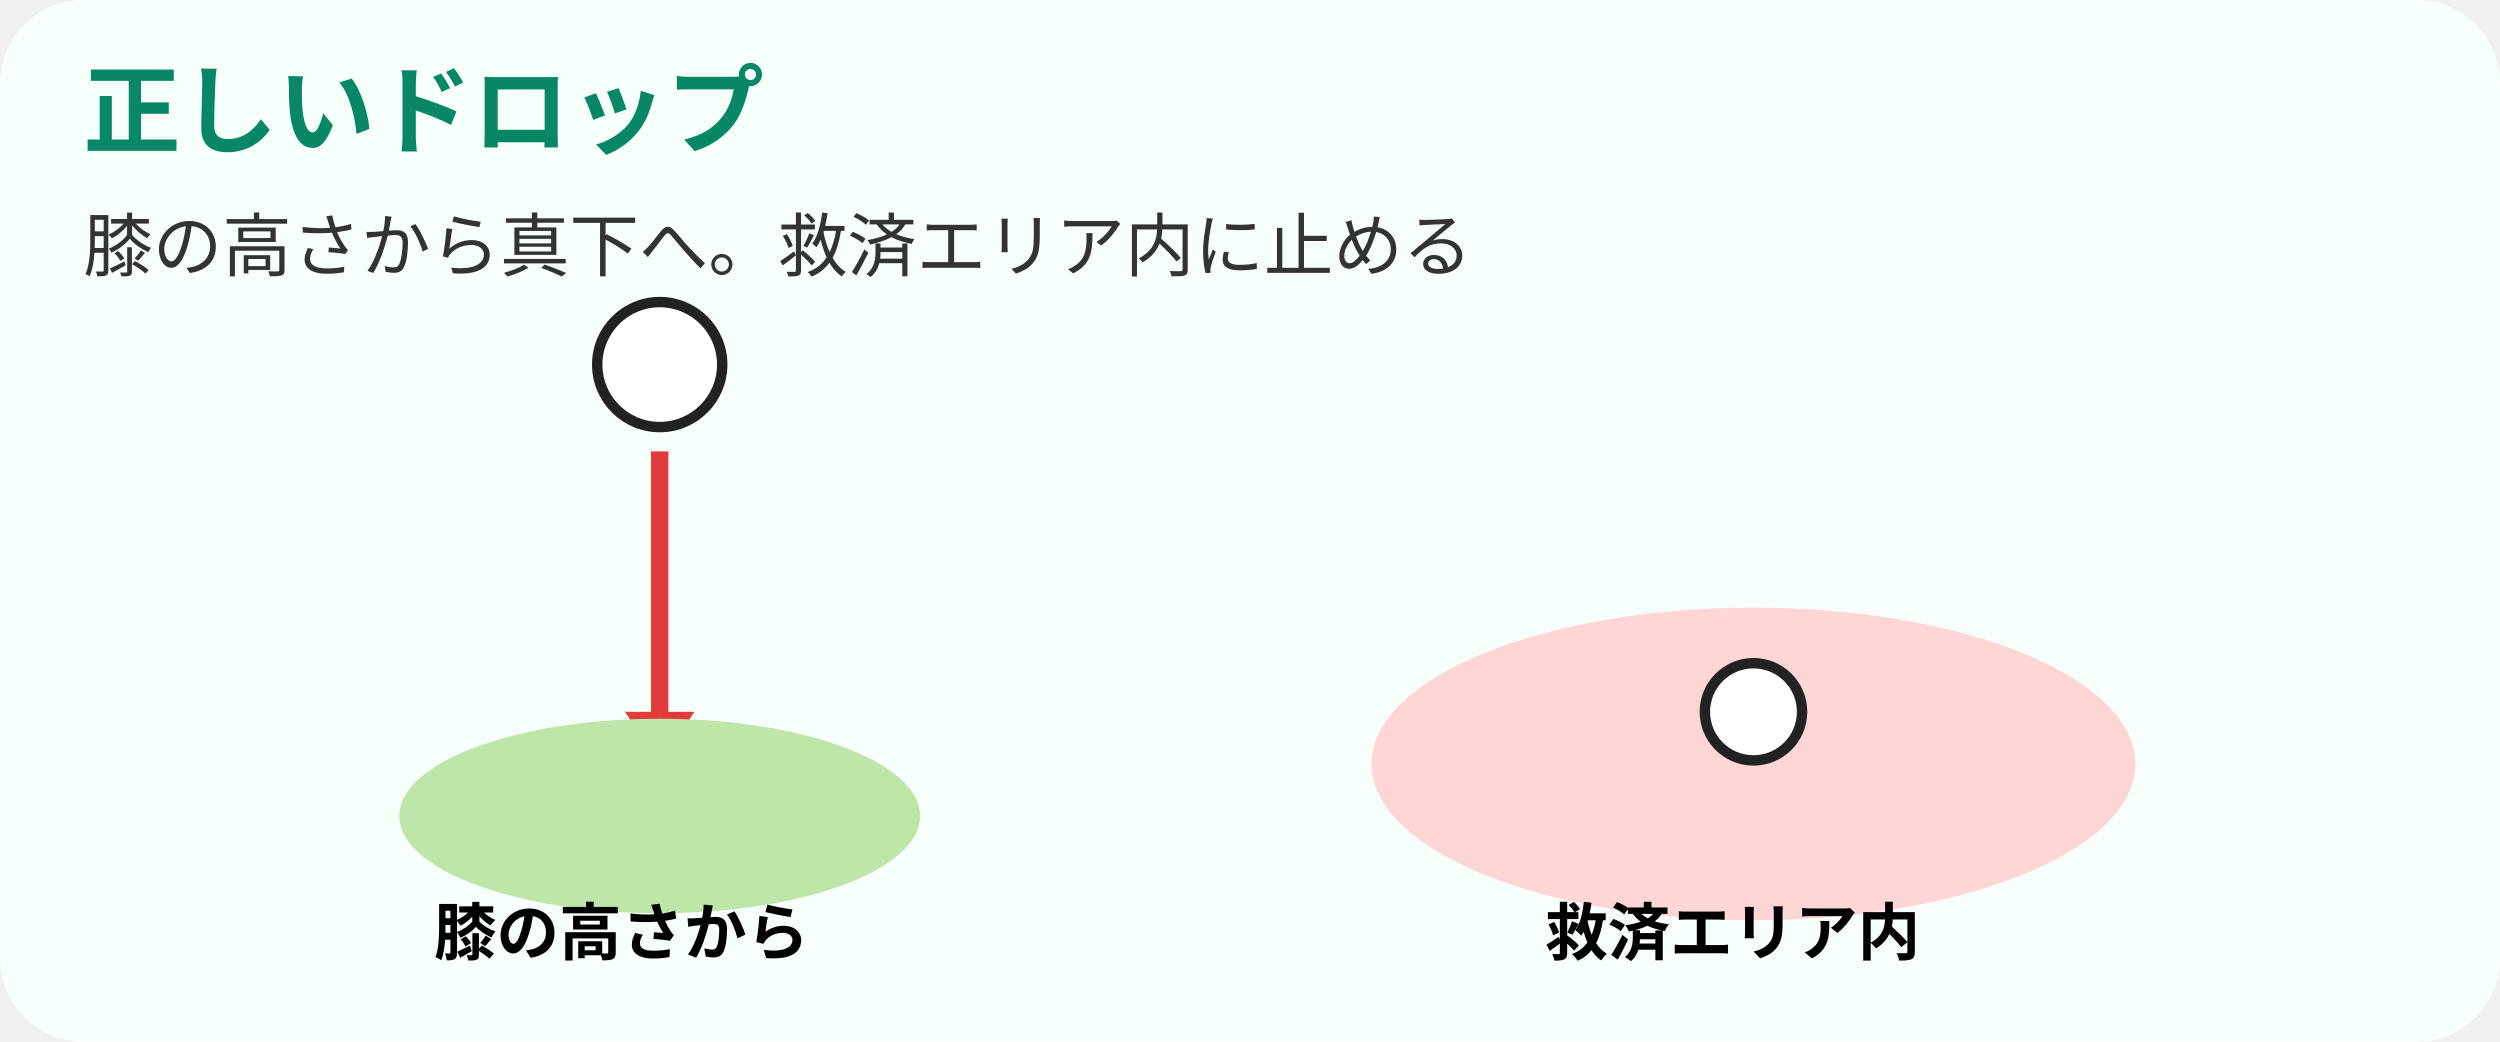
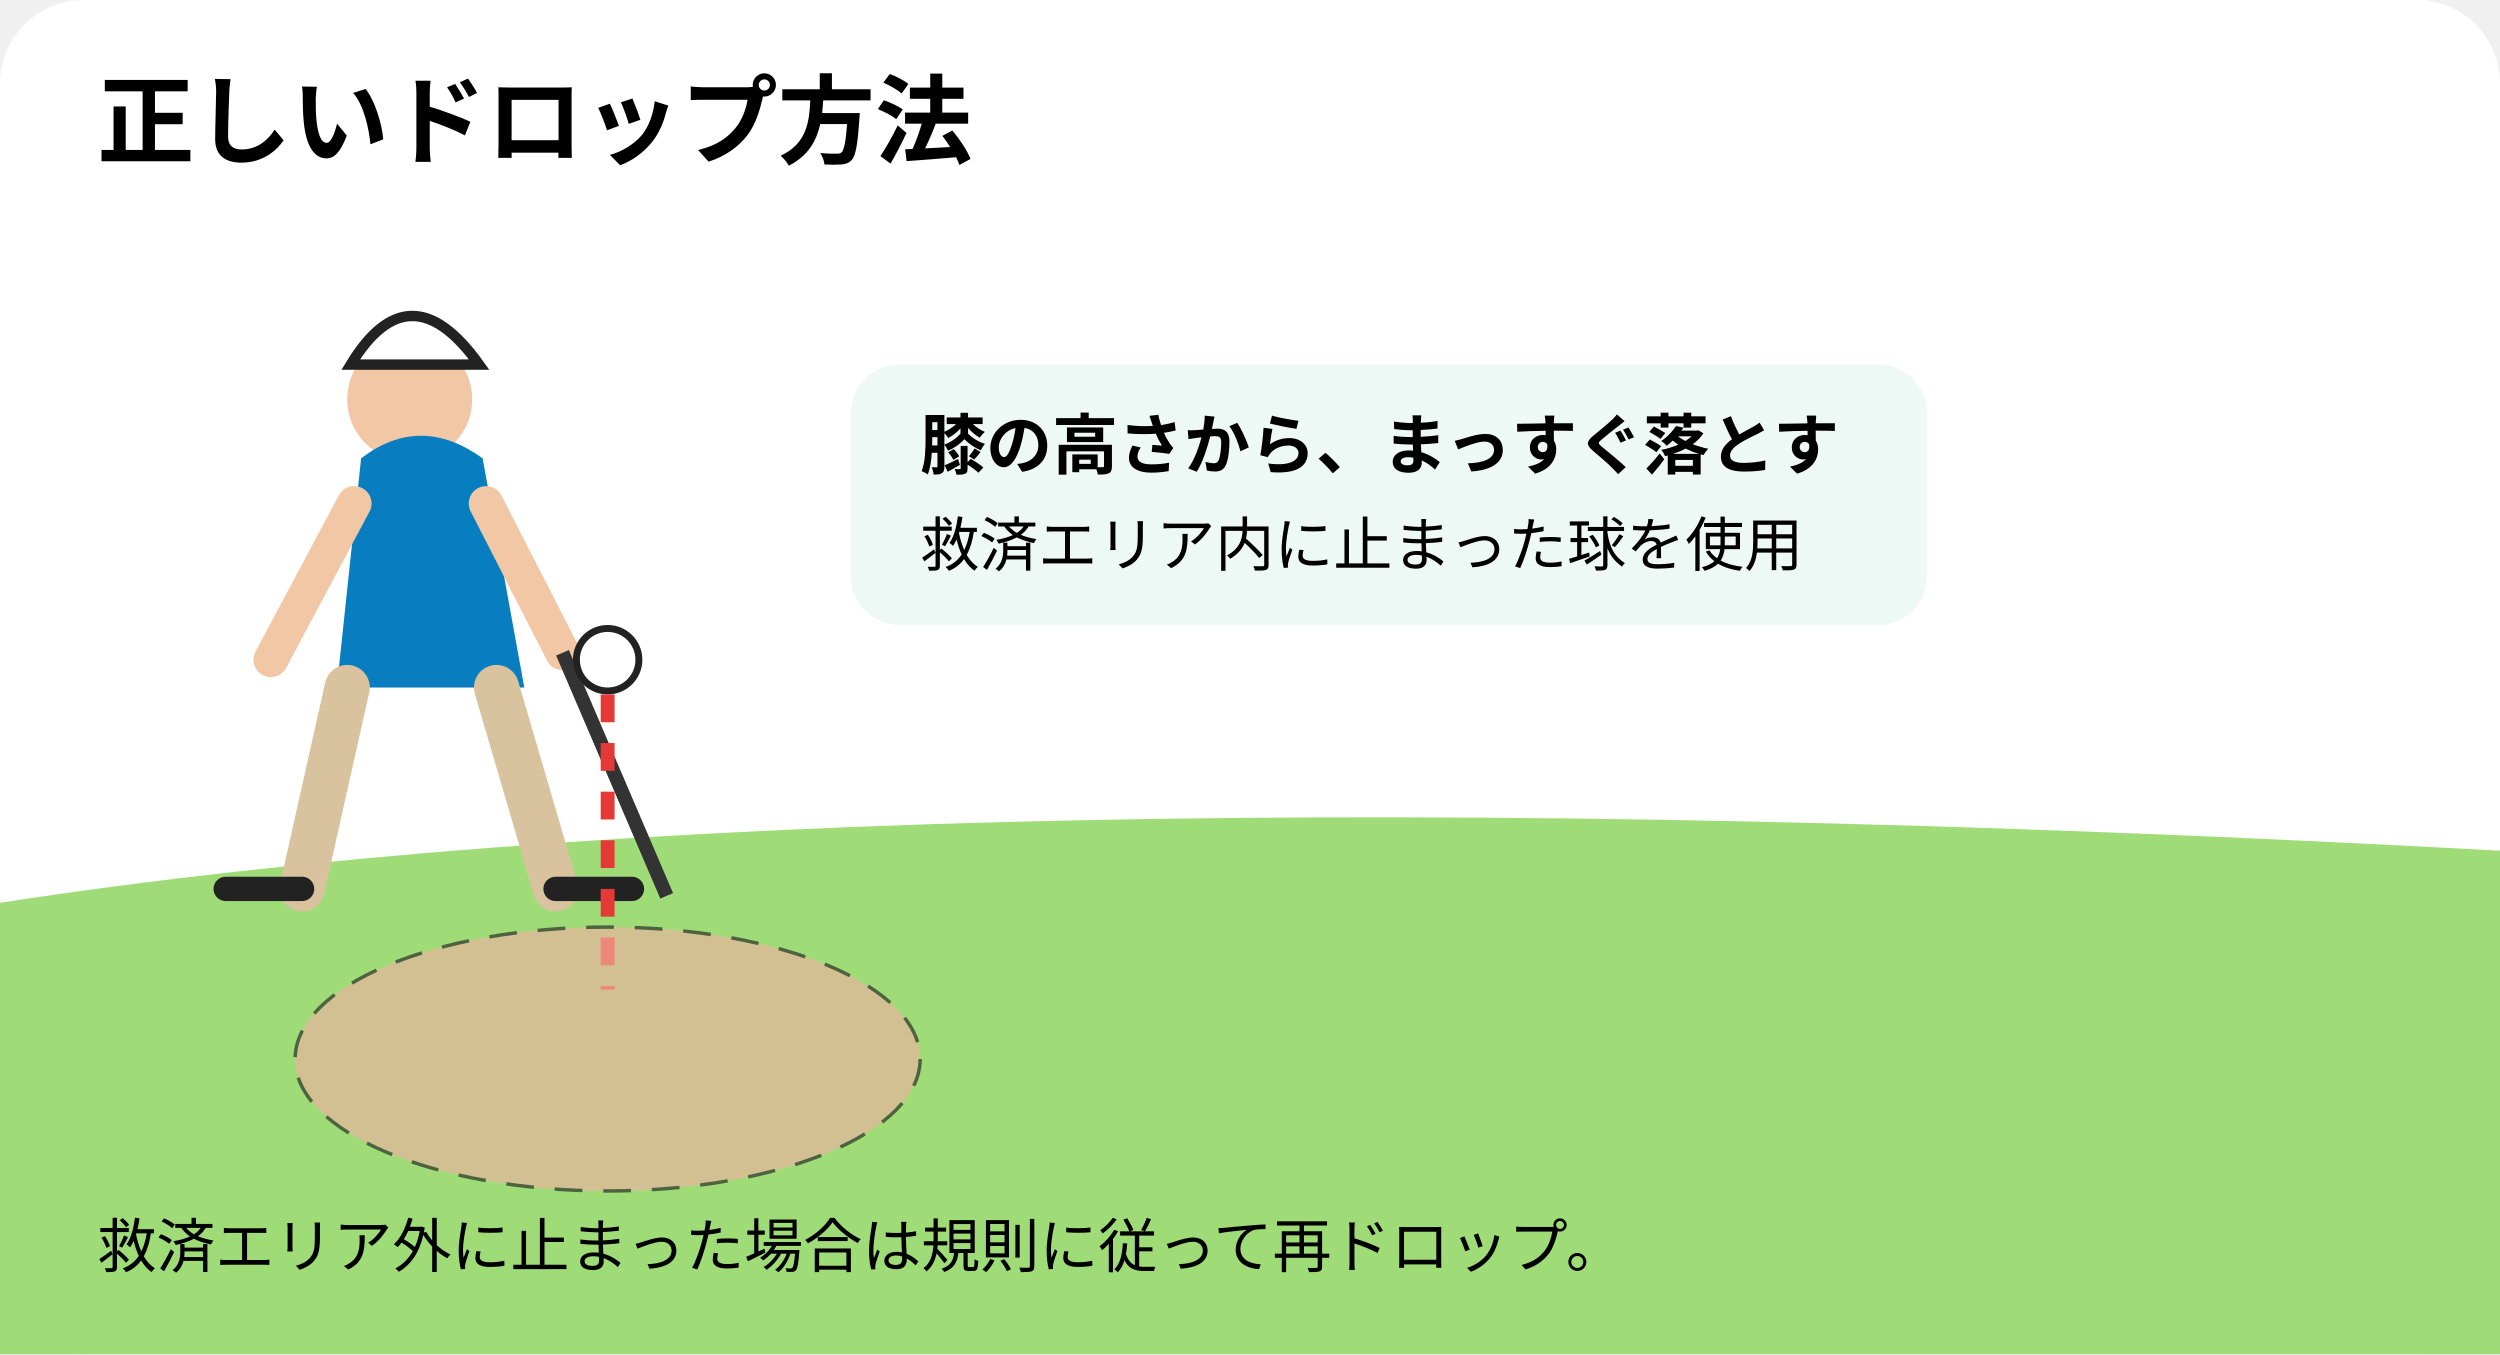
- <svg xmlns="http://www.w3.org/2000/svg" viewBox="0 0 720 300">
-   <rect width="720" height="300" rx="24" fill="#f7fffb" />
-   <circle cx="190" cy="105" r="18" fill="white" stroke="#222" stroke-width="3" />
-   <line x1="190" y1="130" x2="190" y2="215" stroke="#e23b3b" stroke-width="5" />
-   <path d="M180 205L190 220L200 205" fill="#e23b3b" />
-   <ellipse cx="190" cy="235" rx="75" ry="28" fill="#bfe6a9" />
-   <ellipse cx="505" cy="220" rx="110" ry="45" fill="#ffd6d6" />
-   <circle cx="505" cy="205" r="14" fill="white" stroke="#222" stroke-width="3" />
-   <text x="24" y="42" font-family="sans-serif" font-size="28" font-weight="700" fill="#078765">正しいドロップ</text>
-   <text x="24" y="78" font-family="sans-serif" font-size="20" fill="#333">膝の高さから真下へ。救済エリア内に止める</text>
-   <text x="125" y="275" font-family="sans-serif" font-size="18" font-weight="700">膝の高さから</text>
-   <text x="445" y="275" font-family="sans-serif" font-size="18" font-weight="700">救済エリア内</text>
+ <svg xmlns="http://www.w3.org/2000/svg" viewBox="0 0 720 390">
+   <rect width="720" height="390" rx="24" fill="#fff" />
+   <text x="28" y="45" font-family="sans-serif" font-size="28" font-weight="700">正しいドロップ方法</text>
+   <path d="M0 260Q260 220 720 245V390H0Z" fill="#9fdc78" />
+   <g aria-label="golfer">
+     <circle cx="118" cy="115" r="18" fill="#f1c7a5" />
+     <path d="M101 105q17-28 37 0z" fill="#fff" stroke="#222" stroke-width="3" />
+     <path d="M104 132q17-13 35 0l12 66h-54z" fill="#087ec1" />
+     <path d="M100 198l-13 58M143 198l17 58" stroke="#d8c39e" stroke-width="13" stroke-linecap="round" />
+     <path d="M87 256h-22M160 256h22" stroke="#222" stroke-width="7" stroke-linecap="round" />
+     <path d="M102 145l-24 45M140 145l22 43" stroke="#f1c7a5" stroke-width="10" stroke-linecap="round" />
+     <path d="M162 188l30 70" stroke="#333" stroke-width="4" />
+   </g>
+   <circle cx="175" cy="190" r="9" fill="#fff" stroke="#222" stroke-width="2" />
+   <path d="M175 200V285" stroke="#e53935" stroke-width="4" stroke-dasharray="8 6" />
+   <ellipse cx="175" cy="305" rx="90" ry="38" fill="#efb09f" opacity=".65" stroke="#222" stroke-dasharray="8 6" />
+   <rect x="245" y="105" width="310" height="75" rx="14" fill="#eef9f5" />
+   <text x="265" y="135" font-family="sans-serif" font-size="19" font-weight="700">膝の高さから、まっすぐ落とす</text>
+   <text x="265" y="163" font-family="sans-serif" font-size="17">救済エリア内に止まった球を使用</text>
+   <text x="28" y="365" font-family="sans-serif" font-size="17">救済エリア外に止まった場合は規則に従って再ドロップ。</text>
</svg>
